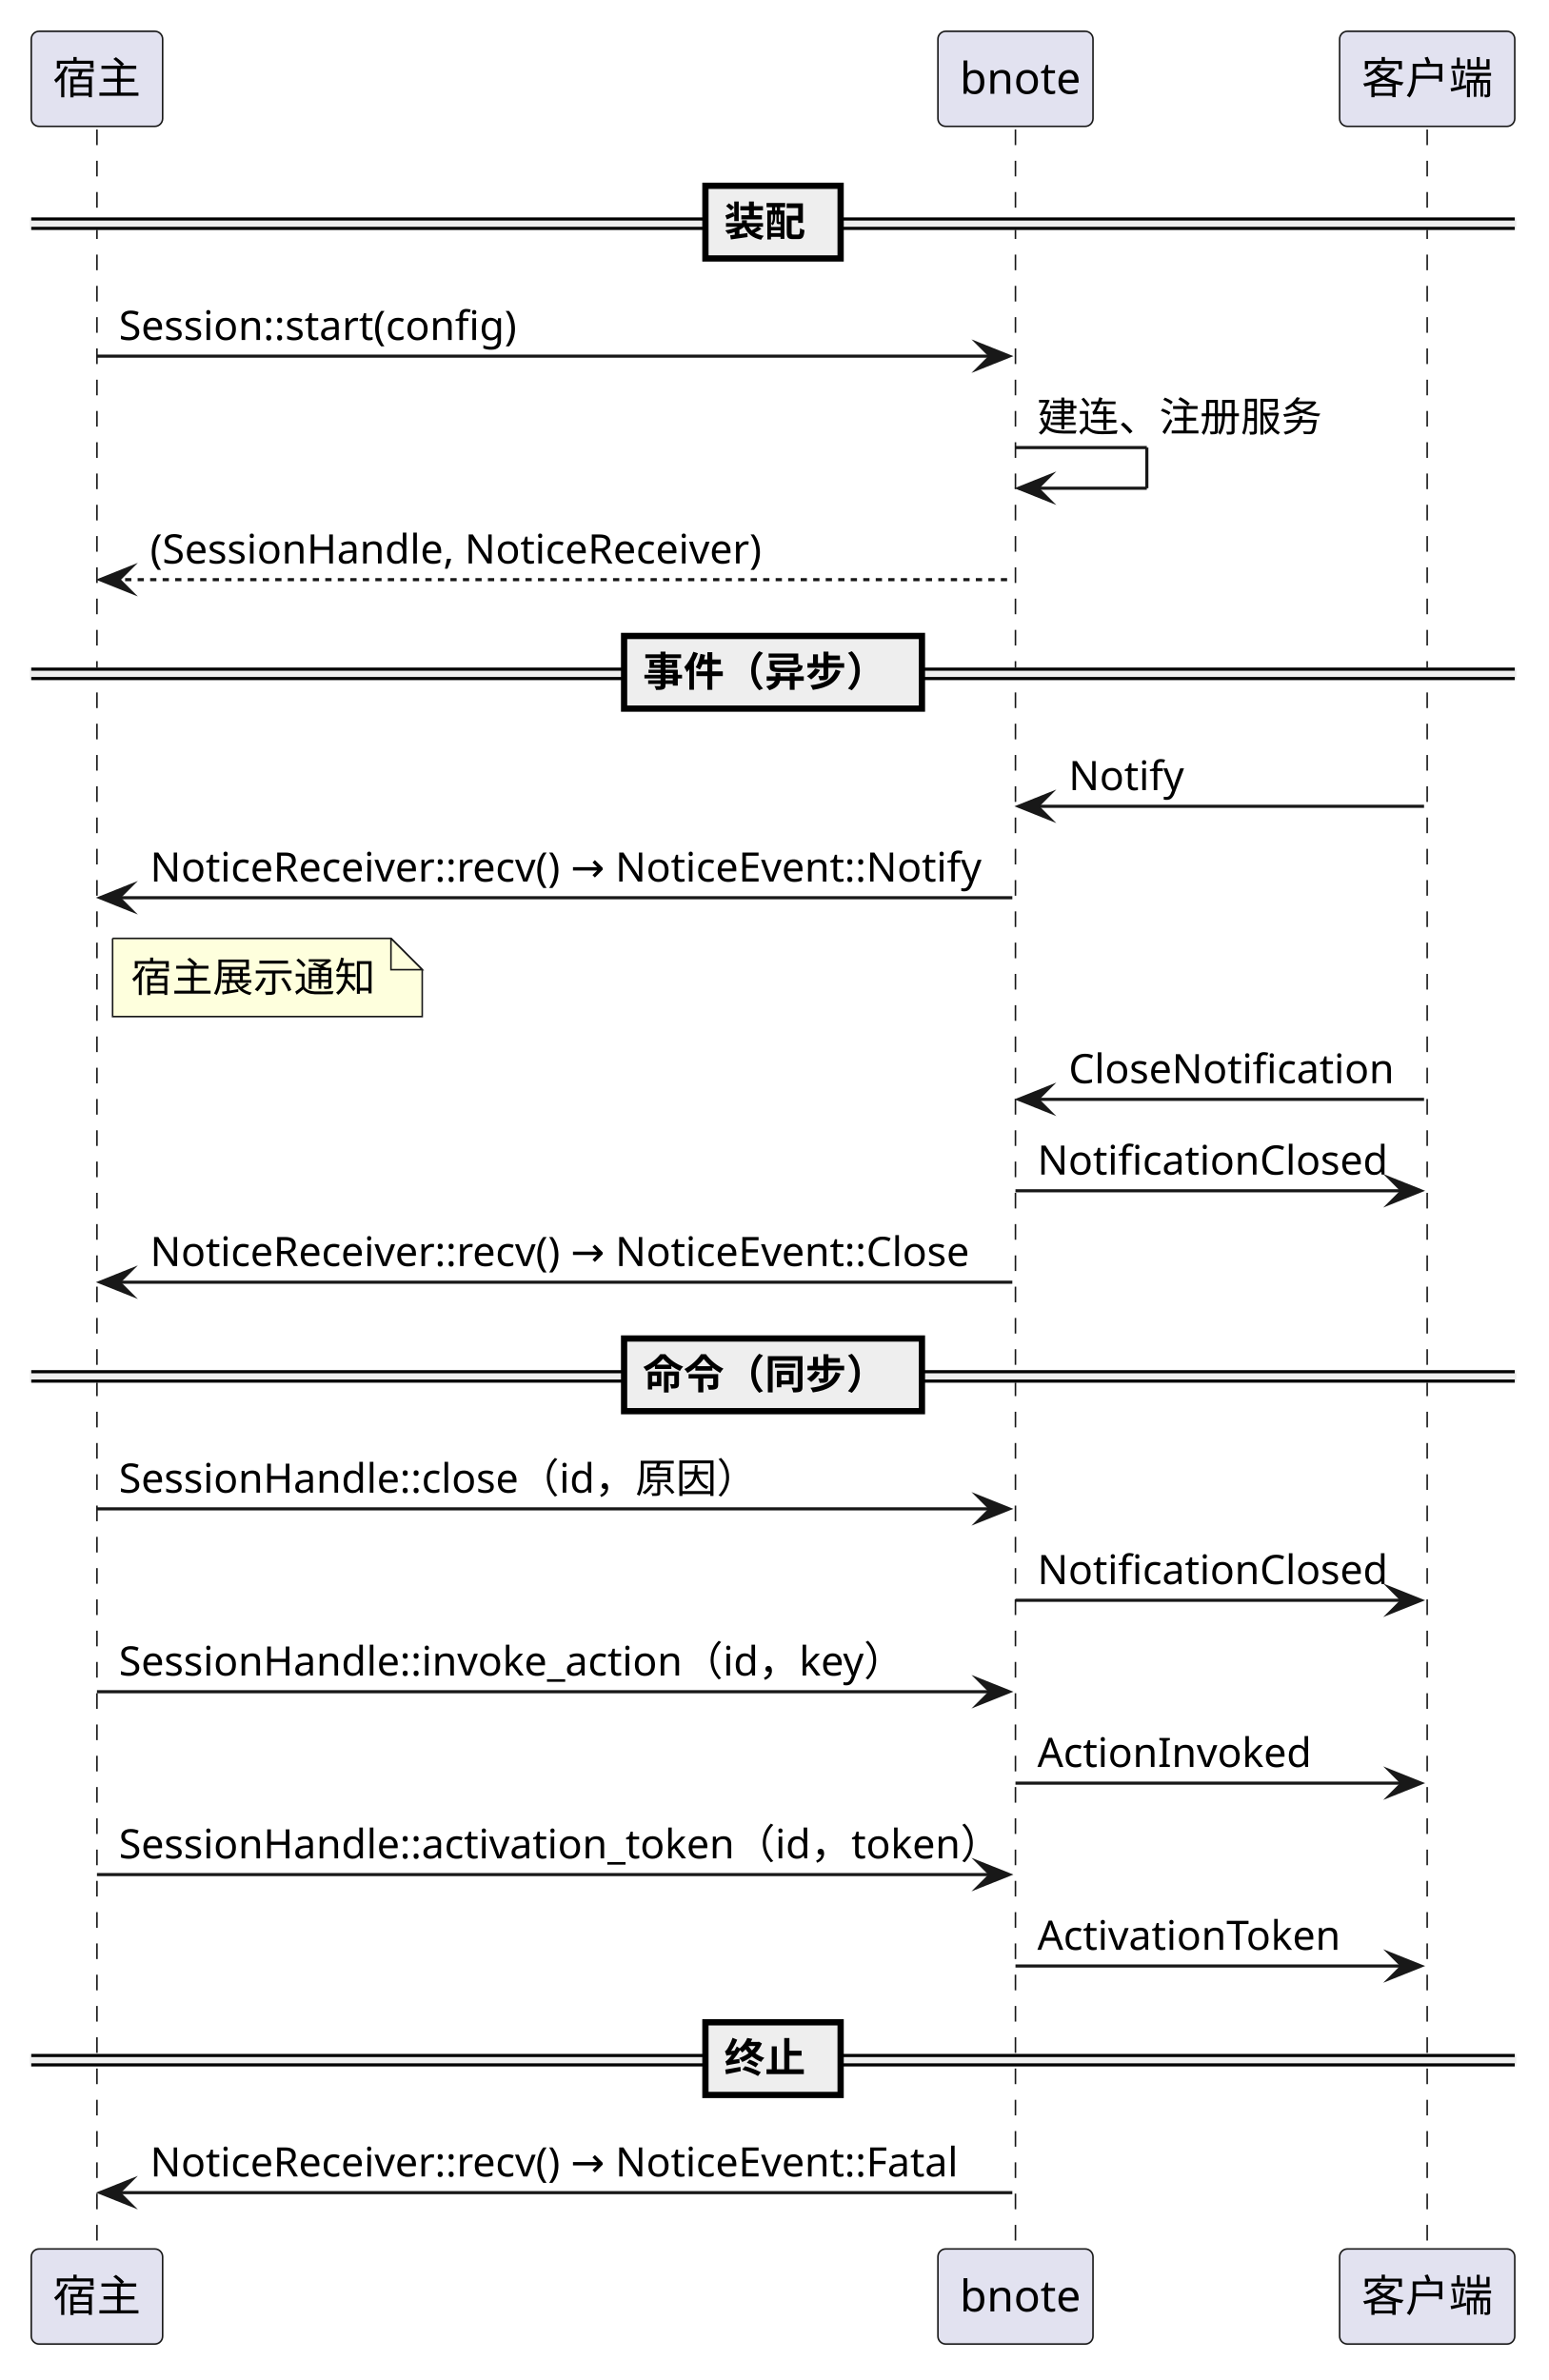
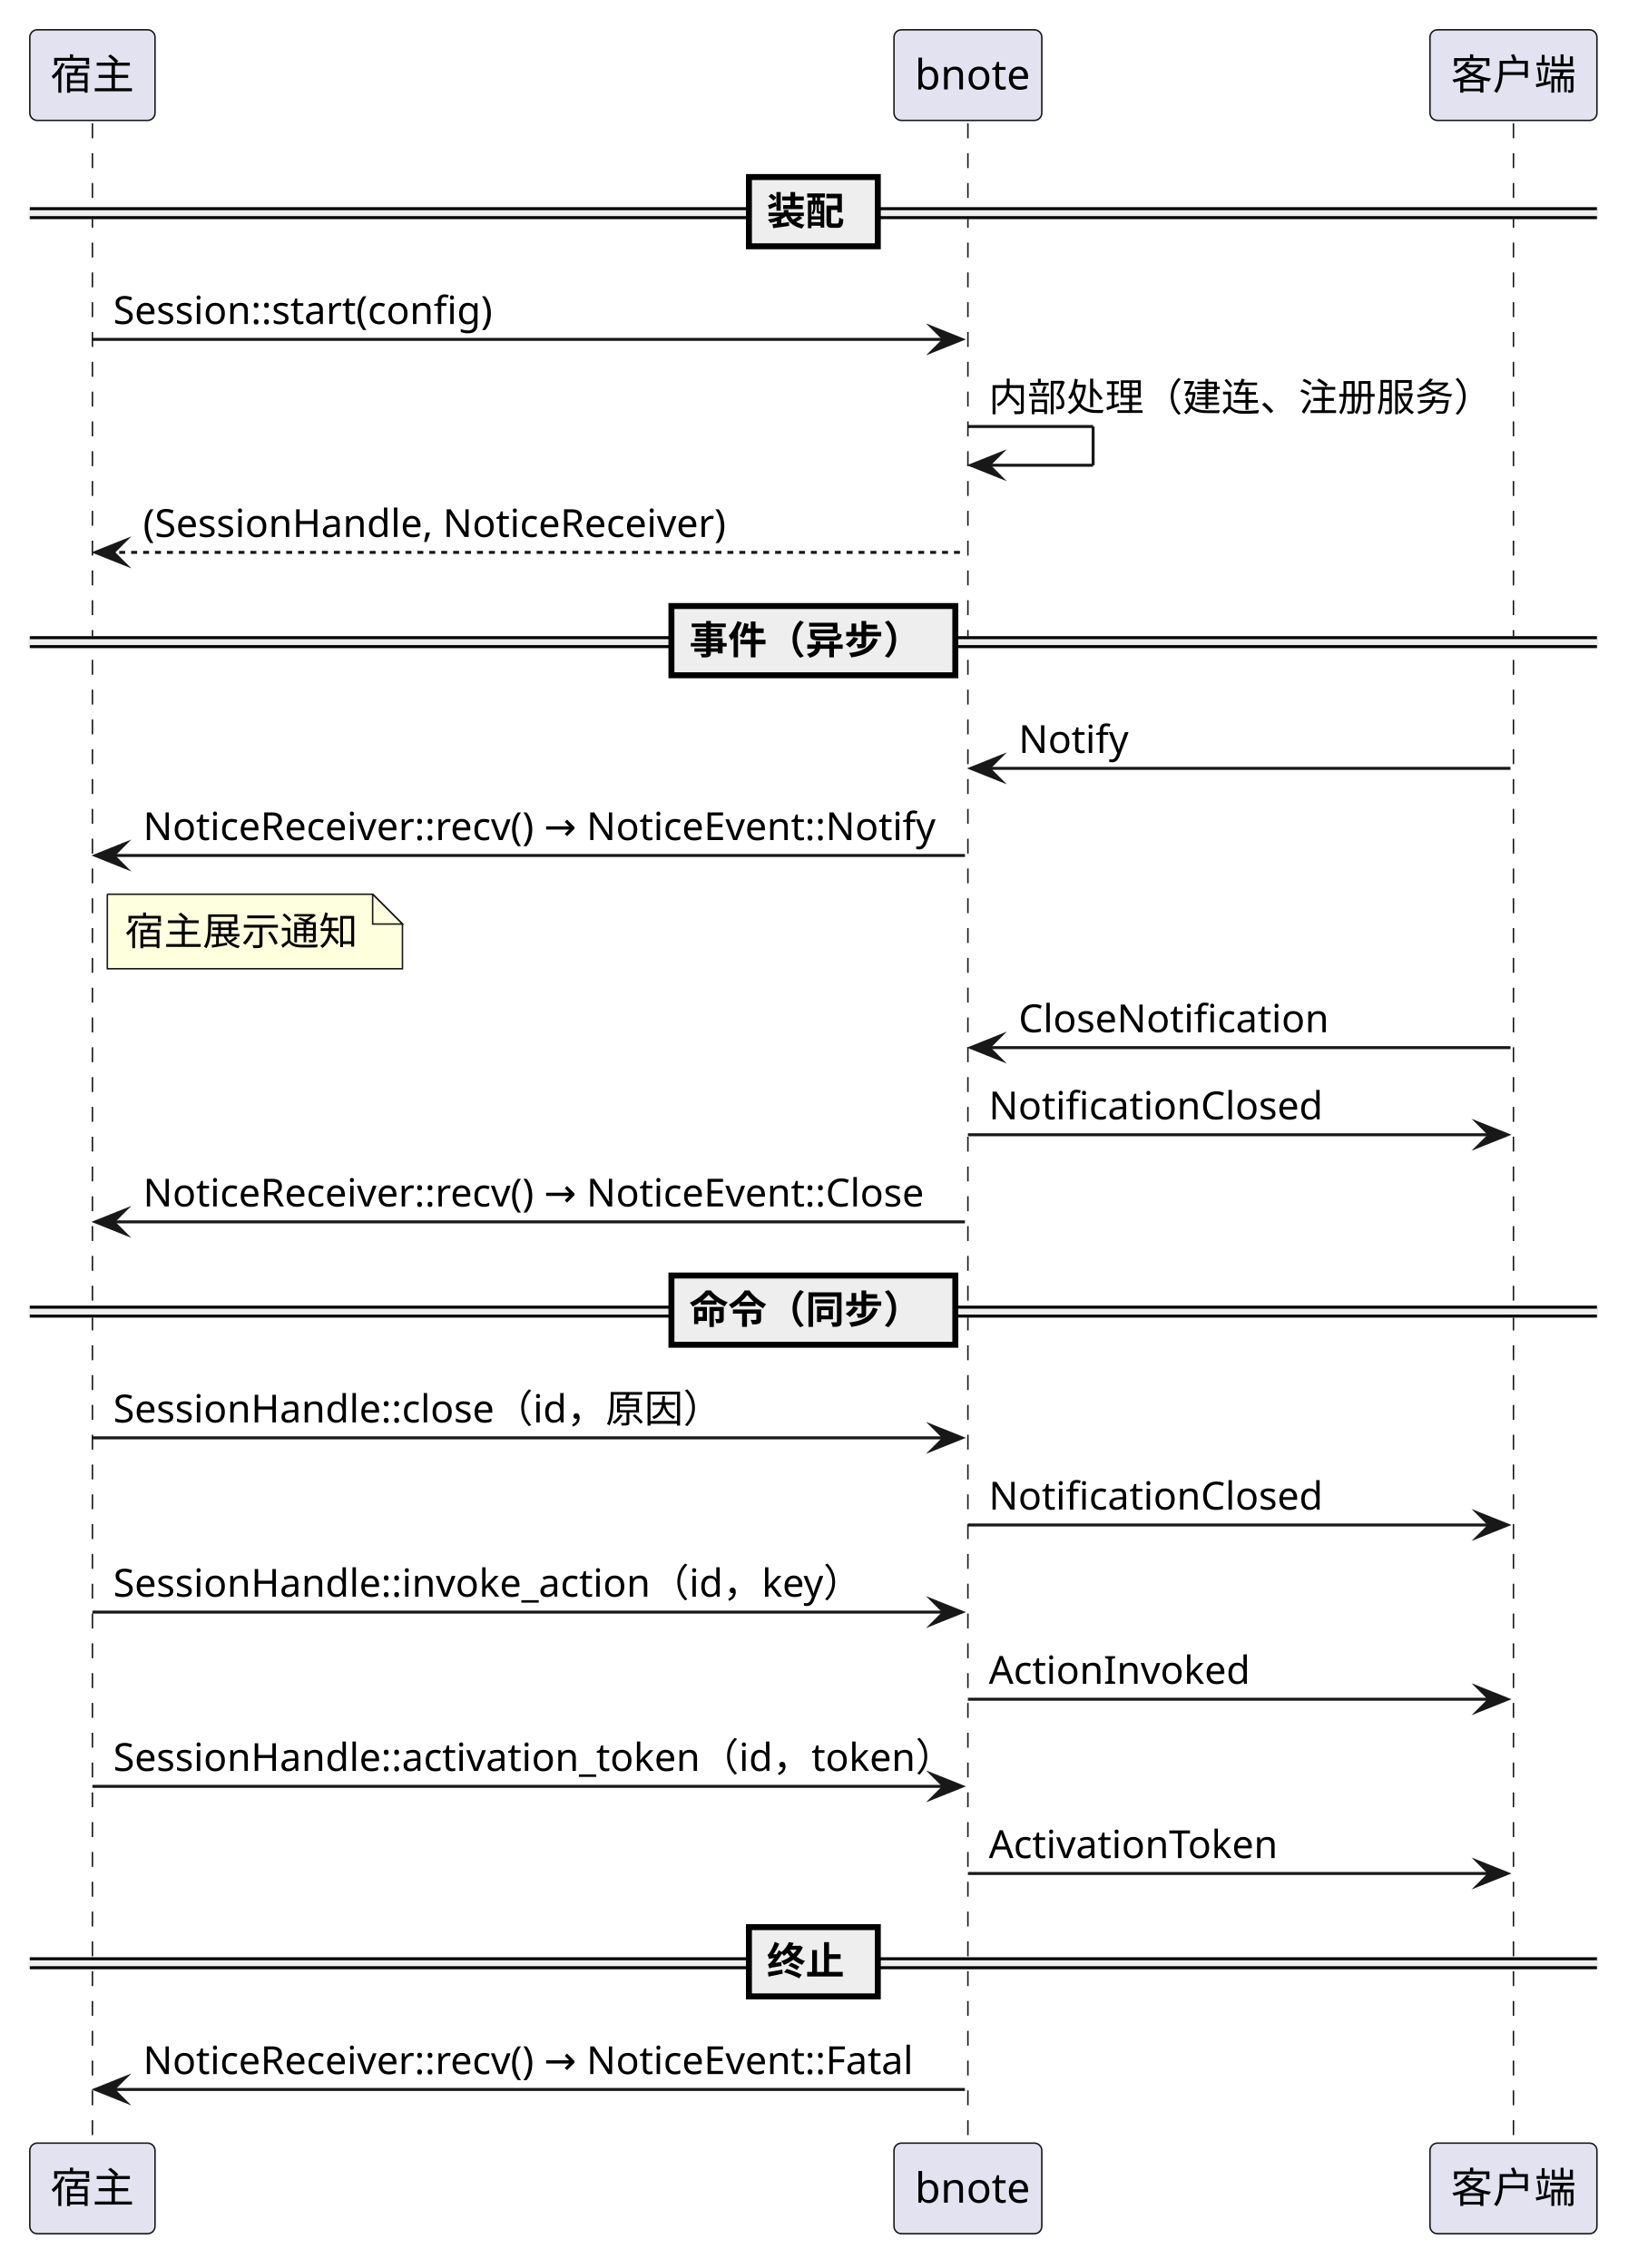
- <svg xmlns="http://www.w3.org/2000/svg" version="1.1" data-diagram-type="SEQUENCE" style="width:495px;height:761px;background:#FFFFFF;" width="495px" height="761px" viewBox="0 0 495 761" zoomAndPan="magnify" preserveAspectRatio="none" contentStyleType="text/css">
+ <svg xmlns="http://www.w3.org/2000/svg" version="1.1" data-diagram-type="SEQUENCE" style="width:546px;height:761px;background:#FFFFFF;" width="546px" height="761px" viewBox="0 0 546 761" zoomAndPan="magnify" preserveAspectRatio="none" contentStyleType="text/css">
  <defs />
  <g font-family="sans-serif" lengthAdjust="spacing">
    <g>
      <rect x="27.5" y="41.406" width="8" height="677.688" fill="#000" fill-opacity="0" />
      <line x1="31" y1="41.406" x2="31" y2="719.094" style="stroke:#181818;stroke-width:0.5;stroke-dasharray:5,5;" />
    </g>
    <g>
      <rect x="321.174" y="41.406" width="8" height="677.688" fill="#000" fill-opacity="0" />
      <line x1="324.674" y1="41.406" x2="324.674" y2="719.094" style="stroke:#181818;stroke-width:0.5;stroke-dasharray:5,5;" />
    </g>
    <g>
-       <rect x="452.811" y="41.406" width="8" height="677.688" fill="#000" fill-opacity="0" />
-       <line x1="456.311" y1="41.406" x2="456.311" y2="719.094" style="stroke:#181818;stroke-width:0.5;stroke-dasharray:5,5;" />
+       <rect x="504.174" y="41.406" width="8" height="677.688" fill="#000" fill-opacity="0" />
+       <line x1="507.674" y1="41.406" x2="507.674" y2="719.094" style="stroke:#181818;stroke-width:0.5;stroke-dasharray:5,5;" />
    </g>
    <rect x="10" y="10" width="42" height="30.406" fill="#E2E2F0" style="stroke:#181818;stroke-width:0.5;" rx="2.5" ry="2.5" />
    <text x="17" y="29.988" fill="#000" font-size="14" textLength="28">宿主</text>
    <rect x="299.883" y="10" width="49.581" height="30.406" fill="#E2E2F0" style="stroke:#181818;stroke-width:0.5;" rx="2.5" ry="2.5" />
    <text x="306.883" y="29.988" fill="#000" font-size="14" textLength="35.581">bnote</text>
-     <rect x="428.311" y="10" width="56" height="30.406" fill="#E2E2F0" style="stroke:#181818;stroke-width:0.5;" rx="2.5" ry="2.5" />
-     <text x="435.311" y="29.988" fill="#000" font-size="14" textLength="42">客户端</text>
+     <rect x="479.674" y="10" width="56" height="30.406" fill="#E2E2F0" style="stroke:#181818;stroke-width:0.5;" rx="2.5" ry="2.5" />
+     <text x="486.674" y="29.988" fill="#000" font-size="14" textLength="42">客户端</text>
    <rect x="10" y="719.094" width="42" height="30.406" fill="#E2E2F0" style="stroke:#181818;stroke-width:0.5;" rx="2.5" ry="2.5" />
    <text x="17" y="739.082" fill="#000" font-size="14" textLength="28">宿主</text>
    <rect x="299.883" y="719.094" width="49.581" height="30.406" fill="#E2E2F0" style="stroke:#181818;stroke-width:0.5;" rx="2.5" ry="2.5" />
    <text x="306.883" y="739.082" fill="#000" font-size="14" textLength="35.581">bnote</text>
-     <rect x="428.311" y="719.094" width="56" height="30.406" fill="#E2E2F0" style="stroke:#181818;stroke-width:0.5;" rx="2.5" ry="2.5" />
-     <text x="435.311" y="739.082" fill="#000" font-size="14" textLength="42">客户端</text>
-     <rect x="10" y="70.023" width="474.311" height="3" fill="#EEE" style="stroke:#EEE;stroke-width:1;" />
-     <line x1="10" y1="70.023" x2="484.311" y2="70.023" style="stroke:#000;stroke-width:1;" />
-     <line x1="10" y1="73.023" x2="484.311" y2="73.023" style="stroke:#000;stroke-width:1;" />
-     <rect x="225.54" y="59.406" width="43.231" height="23.234" fill="#EEE" style="stroke:#000;stroke-width:2;" />
-     <text x="231.54" y="75.467" fill="#000" font-size="13" textLength="26" font-weight="700">装配</text>
+     <rect x="479.674" y="719.094" width="56" height="30.406" fill="#E2E2F0" style="stroke:#181818;stroke-width:0.5;" rx="2.5" ry="2.5" />
+     <text x="486.674" y="739.082" fill="#000" font-size="14" textLength="42">客户端</text>
+     <rect x="10" y="70.023" width="525.674" height="3" fill="#EEE" style="stroke:#EEE;stroke-width:1;" />
+     <line x1="10" y1="70.023" x2="535.674" y2="70.023" style="stroke:#000;stroke-width:1;" />
+     <line x1="10" y1="73.023" x2="535.674" y2="73.023" style="stroke:#000;stroke-width:1;" />
+     <rect x="251.221" y="59.406" width="43.231" height="23.234" fill="#EEE" style="stroke:#000;stroke-width:2;" />
+     <text x="257.221" y="75.467" fill="#000" font-size="13" textLength="26" font-weight="700">装配</text>
    <polygon points="312.674,109.875,322.674,113.875,312.674,117.875,316.674,113.875" fill="#181818" style="stroke:#181818;stroke-width:1;stroke-linejoin:miter;stroke-miterlimit:10;" />
    <line x1="31" y1="113.875" x2="318.674" y2="113.875" style="stroke:#181818;stroke-width:1;" />
    <text x="38" y="108.701" fill="#000" font-size="13" textLength="124.128">Session::start(config)</text>
    <line x1="324.674" y1="143.109" x2="366.674" y2="143.109" style="stroke:#181818;stroke-width:1;" />
    <line x1="366.674" y1="143.109" x2="366.674" y2="156.109" style="stroke:#181818;stroke-width:1;" />
    <line x1="325.674" y1="156.109" x2="366.674" y2="156.109" style="stroke:#181818;stroke-width:1;" />
    <polygon points="335.674,152.109,325.674,156.109,335.674,160.109,331.674,156.109" fill="#181818" style="stroke:#181818;stroke-width:1;stroke-linejoin:miter;stroke-miterlimit:10;" />
-     <text x="331.674" y="137.936" fill="#000" font-size="13" textLength="91">建连、注册服务</text>
+     <text x="331.674" y="137.936" fill="#000" font-size="13" textLength="169">内部处理（建连、注册服务）</text>
    <polygon points="42,181.344,32,185.344,42,189.344,38,185.344" fill="#181818" style="stroke:#181818;stroke-width:1;stroke-linejoin:miter;stroke-miterlimit:10;" />
    <line x1="36" y1="185.344" x2="323.674" y2="185.344" style="stroke:#181818;stroke-width:1;stroke-dasharray:2,2;" />
    <text x="48" y="180.17" fill="#000" font-size="13" textLength="188.614">(SessionHandle, NoticeReceiver)</text>
-     <rect x="10" y="213.961" width="474.311" height="3" fill="#EEE" style="stroke:#EEE;stroke-width:1;" />
-     <line x1="10" y1="213.961" x2="484.311" y2="213.961" style="stroke:#000;stroke-width:1;" />
-     <line x1="10" y1="216.961" x2="484.311" y2="216.961" style="stroke:#000;stroke-width:1;" />
-     <rect x="199.54" y="203.344" width="95.231" height="23.234" fill="#EEE" style="stroke:#000;stroke-width:2;" />
-     <text x="205.54" y="219.404" fill="#000" font-size="13" textLength="78" font-weight="700">事件（异步）</text>
+     <rect x="10" y="213.961" width="525.674" height="3" fill="#EEE" style="stroke:#EEE;stroke-width:1;" />
+     <line x1="10" y1="213.961" x2="535.674" y2="213.961" style="stroke:#000;stroke-width:1;" />
+     <line x1="10" y1="216.961" x2="535.674" y2="216.961" style="stroke:#000;stroke-width:1;" />
+     <rect x="225.221" y="203.344" width="95.231" height="23.234" fill="#EEE" style="stroke:#000;stroke-width:2;" />
+     <text x="231.221" y="219.404" fill="#000" font-size="13" textLength="78" font-weight="700">事件（异步）</text>
    <polygon points="335.674,253.813,325.674,257.813,335.674,261.813,331.674,257.813" fill="#181818" style="stroke:#181818;stroke-width:1;stroke-linejoin:miter;stroke-miterlimit:10;" />
-     <line x1="329.674" y1="257.813" x2="455.311" y2="257.813" style="stroke:#181818;stroke-width:1;" />
+     <line x1="329.674" y1="257.813" x2="506.674" y2="257.813" style="stroke:#181818;stroke-width:1;" />
    <text x="341.674" y="252.639" fill="#000" font-size="13" textLength="34.772">Notify</text>
    <polygon points="42,283.047,32,287.047,42,291.047,38,287.047" fill="#181818" style="stroke:#181818;stroke-width:1;stroke-linejoin:miter;stroke-miterlimit:10;" />
    <line x1="36" y1="287.047" x2="323.674" y2="287.047" style="stroke:#181818;stroke-width:1;" />
    <text x="48" y="281.873" fill="#000" font-size="13" textLength="257.163">NoticeReceiver::recv() → NoticeEvent::Notify</text>
    <path d="M36,300.047 L36,325.047 L135,325.047 L135,310.047 L125,300.047 L36,300.047" style="stroke:#181818;stroke-width:0.5;" fill="#FEFFDD" />
    <path d="M125,300.047 L125,310.047 L135,310.047 L125,300.047" style="stroke:#181818;stroke-width:0.5;" fill="#FEFFDD" />
    <text x="42" y="317.107" fill="#000" font-size="13" textLength="78">宿主展示通知</text>
    <polygon points="335.674,347.516,325.674,351.516,335.674,355.516,331.674,351.516" fill="#181818" style="stroke:#181818;stroke-width:1;stroke-linejoin:miter;stroke-miterlimit:10;" />
-     <line x1="329.674" y1="351.516" x2="455.311" y2="351.516" style="stroke:#181818;stroke-width:1;" />
+     <line x1="329.674" y1="351.516" x2="506.674" y2="351.516" style="stroke:#181818;stroke-width:1;" />
    <text x="341.674" y="346.342" fill="#000" font-size="13" textLength="100.306">CloseNotification</text>
-     <polygon points="444.311,376.75,454.311,380.75,444.311,384.75,448.311,380.75" fill="#181818" style="stroke:#181818;stroke-width:1;stroke-linejoin:miter;stroke-miterlimit:10;" />
-     <line x1="324.674" y1="380.75" x2="450.311" y2="380.75" style="stroke:#181818;stroke-width:1;" />
+     <polygon points="495.674,376.75,505.674,380.75,495.674,384.75,499.674,380.75" fill="#181818" style="stroke:#181818;stroke-width:1;stroke-linejoin:miter;stroke-miterlimit:10;" />
+     <line x1="324.674" y1="380.75" x2="501.674" y2="380.75" style="stroke:#181818;stroke-width:1;" />
    <text x="331.674" y="375.576" fill="#000" font-size="13" textLength="107.637">NotificationClosed</text>
    <polygon points="42,405.984,32,409.984,42,413.984,38,409.984" fill="#181818" style="stroke:#181818;stroke-width:1;stroke-linejoin:miter;stroke-miterlimit:10;" />
    <line x1="36" y1="409.984" x2="323.674" y2="409.984" style="stroke:#181818;stroke-width:1;" />
    <text x="48" y="404.811" fill="#000" font-size="13" textLength="255.03">NoticeReceiver::recv() → NoticeEvent::Close</text>
-     <rect x="10" y="438.602" width="474.311" height="3" fill="#EEE" style="stroke:#EEE;stroke-width:1;" />
-     <line x1="10" y1="438.602" x2="484.311" y2="438.602" style="stroke:#000;stroke-width:1;" />
-     <line x1="10" y1="441.602" x2="484.311" y2="441.602" style="stroke:#000;stroke-width:1;" />
-     <rect x="199.54" y="427.984" width="95.231" height="23.234" fill="#EEE" style="stroke:#000;stroke-width:2;" />
-     <text x="205.54" y="444.045" fill="#000" font-size="13" textLength="78" font-weight="700">命令（同步）</text>
+     <rect x="10" y="438.602" width="525.674" height="3" fill="#EEE" style="stroke:#EEE;stroke-width:1;" />
+     <line x1="10" y1="438.602" x2="535.674" y2="438.602" style="stroke:#000;stroke-width:1;" />
+     <line x1="10" y1="441.602" x2="535.674" y2="441.602" style="stroke:#000;stroke-width:1;" />
+     <rect x="225.221" y="427.984" width="95.231" height="23.234" fill="#EEE" style="stroke:#000;stroke-width:2;" />
+     <text x="231.221" y="444.045" fill="#000" font-size="13" textLength="78" font-weight="700">命令（同步）</text>
    <polygon points="312.674,478.453,322.674,482.453,312.674,486.453,316.674,482.453" fill="#181818" style="stroke:#181818;stroke-width:1;stroke-linejoin:miter;stroke-miterlimit:10;" />
    <line x1="31" y1="482.453" x2="318.674" y2="482.453" style="stroke:#181818;stroke-width:1;" />
    <text x="38" y="477.279" fill="#000" font-size="13" textLength="199.469">SessionHandle::close（id，原因）</text>
-     <polygon points="444.311,507.688,454.311,511.688,444.311,515.688,448.311,511.688" fill="#181818" style="stroke:#181818;stroke-width:1;stroke-linejoin:miter;stroke-miterlimit:10;" />
-     <line x1="324.674" y1="511.688" x2="450.311" y2="511.688" style="stroke:#181818;stroke-width:1;" />
+     <polygon points="495.674,507.688,505.674,511.688,495.674,515.688,499.674,511.688" fill="#181818" style="stroke:#181818;stroke-width:1;stroke-linejoin:miter;stroke-miterlimit:10;" />
+     <line x1="324.674" y1="511.688" x2="501.674" y2="511.688" style="stroke:#181818;stroke-width:1;" />
    <text x="331.674" y="506.514" fill="#000" font-size="13" textLength="107.637">NotificationClosed</text>
    <polygon points="312.674,536.922,322.674,540.922,312.674,544.922,316.674,540.922" fill="#181818" style="stroke:#181818;stroke-width:1;stroke-linejoin:miter;stroke-miterlimit:10;" />
    <line x1="31" y1="540.922" x2="318.674" y2="540.922" style="stroke:#181818;stroke-width:1;" />
    <text x="38" y="535.748" fill="#000" font-size="13" textLength="241.401">SessionHandle::invoke_action（id，key）</text>
-     <polygon points="444.311,566.156,454.311,570.156,444.311,574.156,448.311,570.156" fill="#181818" style="stroke:#181818;stroke-width:1;stroke-linejoin:miter;stroke-miterlimit:10;" />
-     <line x1="324.674" y1="570.156" x2="450.311" y2="570.156" style="stroke:#181818;stroke-width:1;" />
+     <polygon points="495.674,566.156,505.674,570.156,495.674,574.156,499.674,570.156" fill="#181818" style="stroke:#181818;stroke-width:1;stroke-linejoin:miter;stroke-miterlimit:10;" />
+     <line x1="324.674" y1="570.156" x2="501.674" y2="570.156" style="stroke:#181818;stroke-width:1;" />
    <text x="331.674" y="564.982" fill="#000" font-size="13" textLength="82.532">ActionInvoked</text>
    <polygon points="312.674,595.391,322.674,599.391,312.674,603.391,316.674,599.391" fill="#181818" style="stroke:#181818;stroke-width:1;stroke-linejoin:miter;stroke-miterlimit:10;" />
    <line x1="31" y1="599.391" x2="318.674" y2="599.391" style="stroke:#181818;stroke-width:1;" />
    <text x="38" y="594.217" fill="#000" font-size="13" textLength="269.674">SessionHandle::activation_token（id，token）</text>
-     <polygon points="444.311,624.625,454.311,628.625,444.311,632.625,448.311,628.625" fill="#181818" style="stroke:#181818;stroke-width:1;stroke-linejoin:miter;stroke-miterlimit:10;" />
-     <line x1="324.674" y1="628.625" x2="450.311" y2="628.625" style="stroke:#181818;stroke-width:1;" />
+     <polygon points="495.674,624.625,505.674,628.625,495.674,632.625,499.674,628.625" fill="#181818" style="stroke:#181818;stroke-width:1;stroke-linejoin:miter;stroke-miterlimit:10;" />
+     <line x1="324.674" y1="628.625" x2="501.674" y2="628.625" style="stroke:#181818;stroke-width:1;" />
    <text x="331.674" y="623.451" fill="#000" font-size="13" textLength="93.907">ActivationToken</text>
-     <rect x="10" y="657.242" width="474.311" height="3" fill="#EEE" style="stroke:#EEE;stroke-width:1;" />
-     <line x1="10" y1="657.242" x2="484.311" y2="657.242" style="stroke:#000;stroke-width:1;" />
-     <line x1="10" y1="660.242" x2="484.311" y2="660.242" style="stroke:#000;stroke-width:1;" />
-     <rect x="225.54" y="646.625" width="43.231" height="23.234" fill="#EEE" style="stroke:#000;stroke-width:2;" />
-     <text x="231.54" y="662.686" fill="#000" font-size="13" textLength="26" font-weight="700">终止</text>
+     <rect x="10" y="657.242" width="525.674" height="3" fill="#EEE" style="stroke:#EEE;stroke-width:1;" />
+     <line x1="10" y1="657.242" x2="535.674" y2="657.242" style="stroke:#000;stroke-width:1;" />
+     <line x1="10" y1="660.242" x2="535.674" y2="660.242" style="stroke:#000;stroke-width:1;" />
+     <rect x="251.221" y="646.625" width="43.231" height="23.234" fill="#EEE" style="stroke:#000;stroke-width:2;" />
+     <text x="257.221" y="662.686" fill="#000" font-size="13" textLength="26" font-weight="700">终止</text>
    <polygon points="42,697.094,32,701.094,42,705.094,38,701.094" fill="#181818" style="stroke:#181818;stroke-width:1;stroke-linejoin:miter;stroke-miterlimit:10;" />
    <line x1="36" y1="701.094" x2="323.674" y2="701.094" style="stroke:#181818;stroke-width:1;" />
    <text x="48" y="695.92" fill="#000" font-size="13" textLength="251.132">NoticeReceiver::recv() → NoticeEvent::Fatal</text>
  </g>
</svg>
